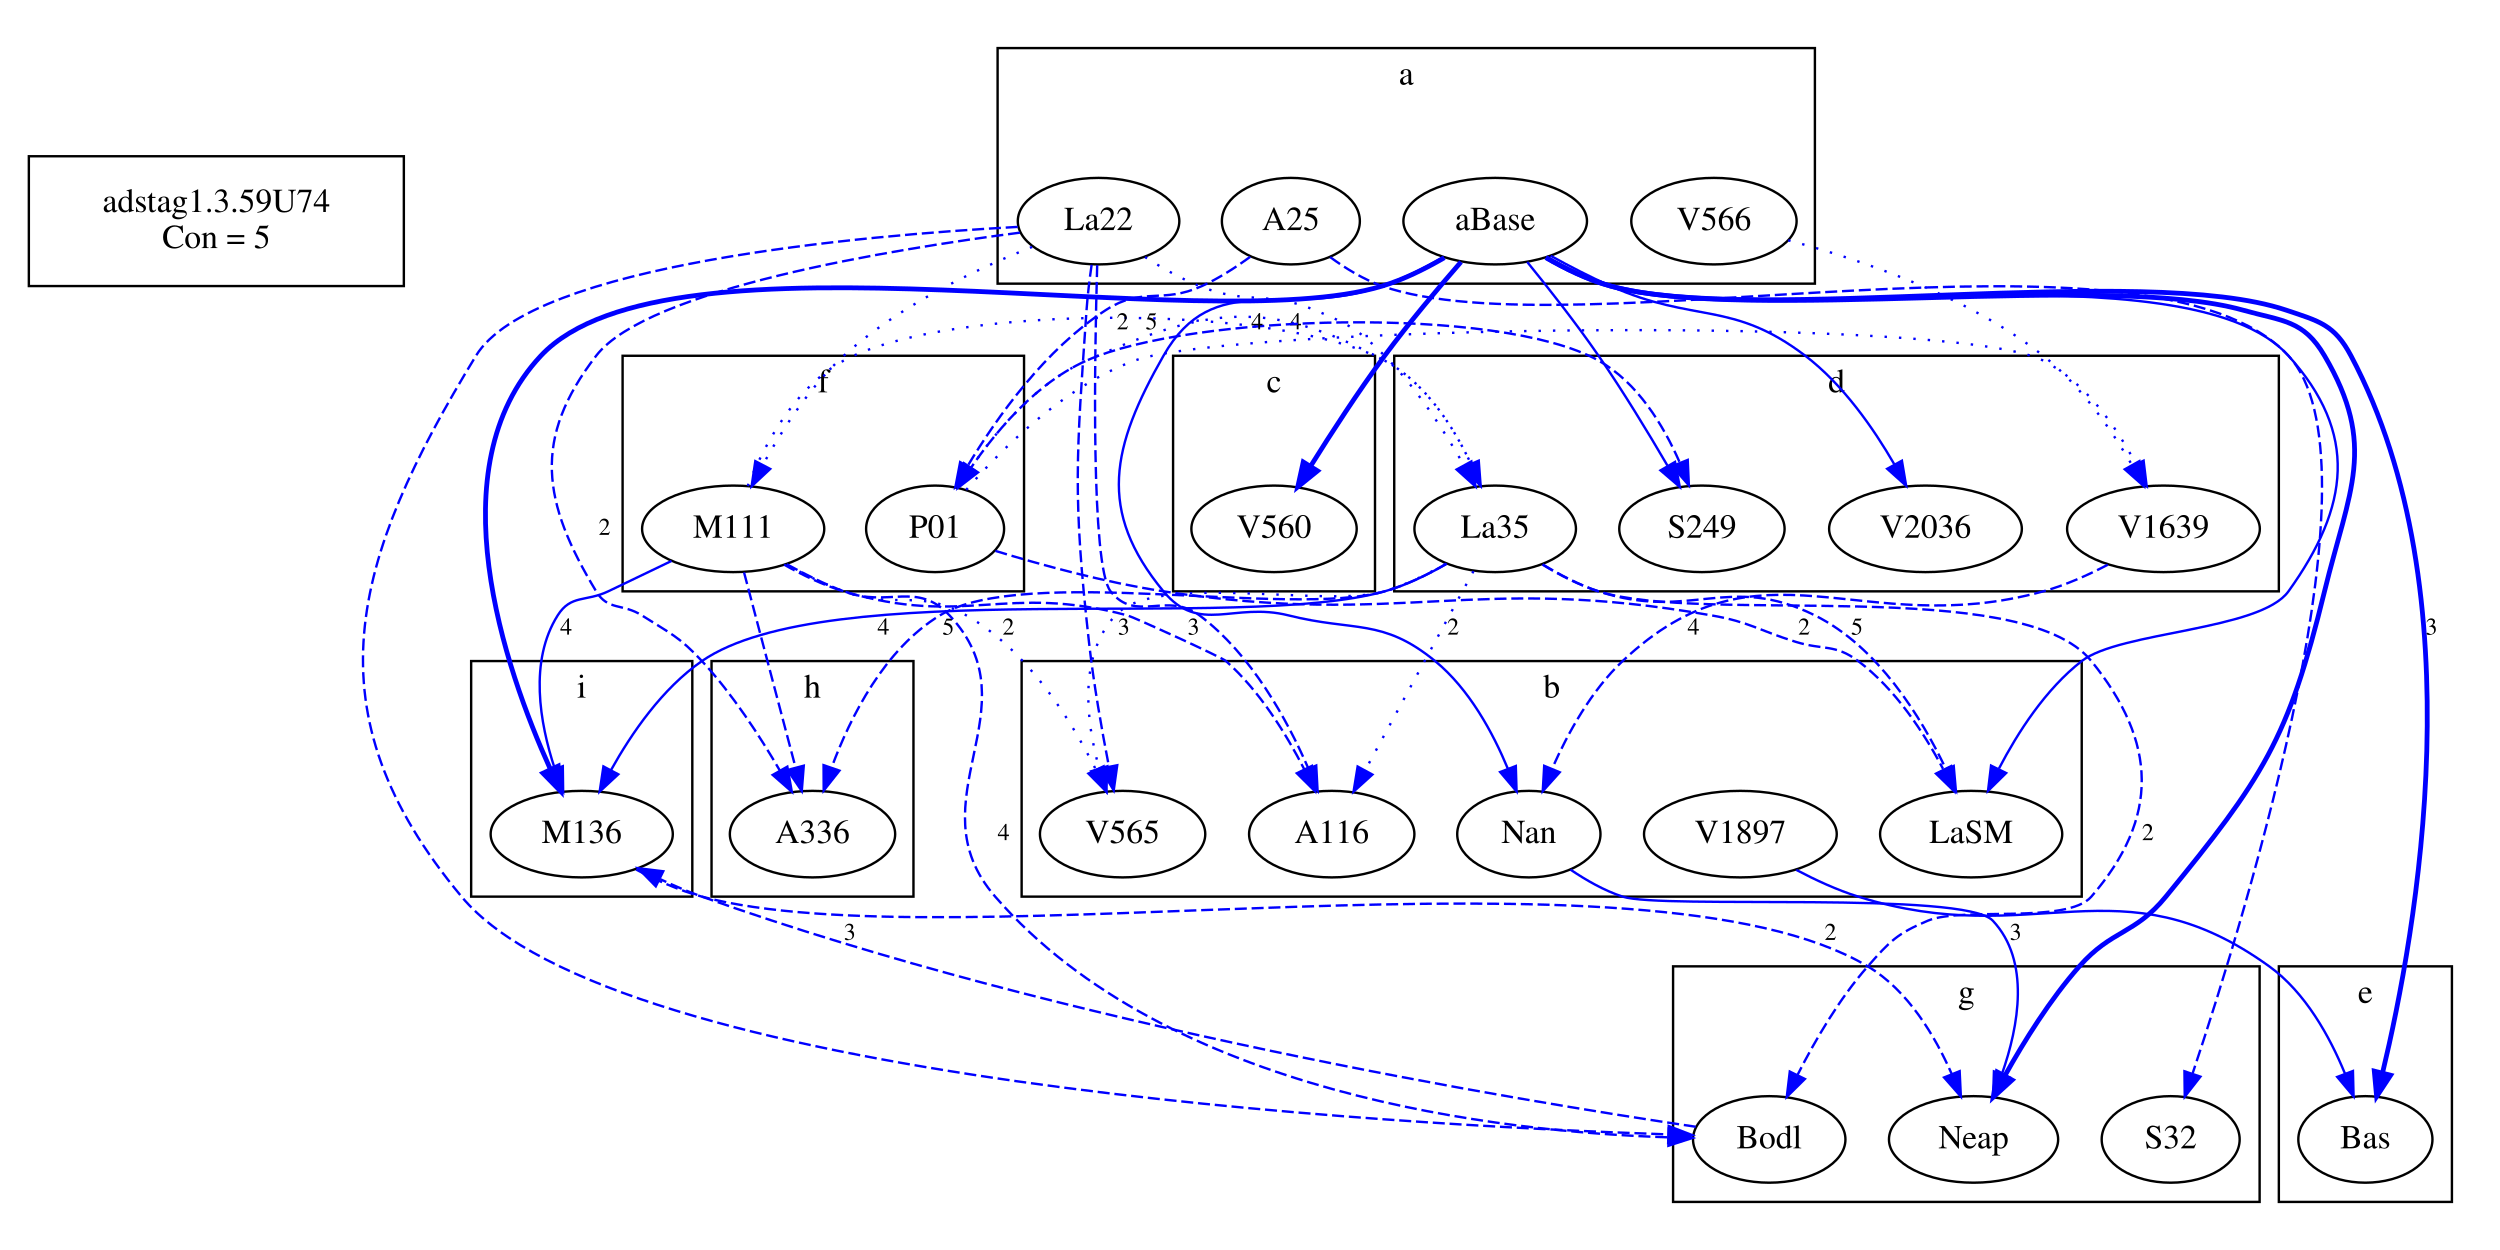
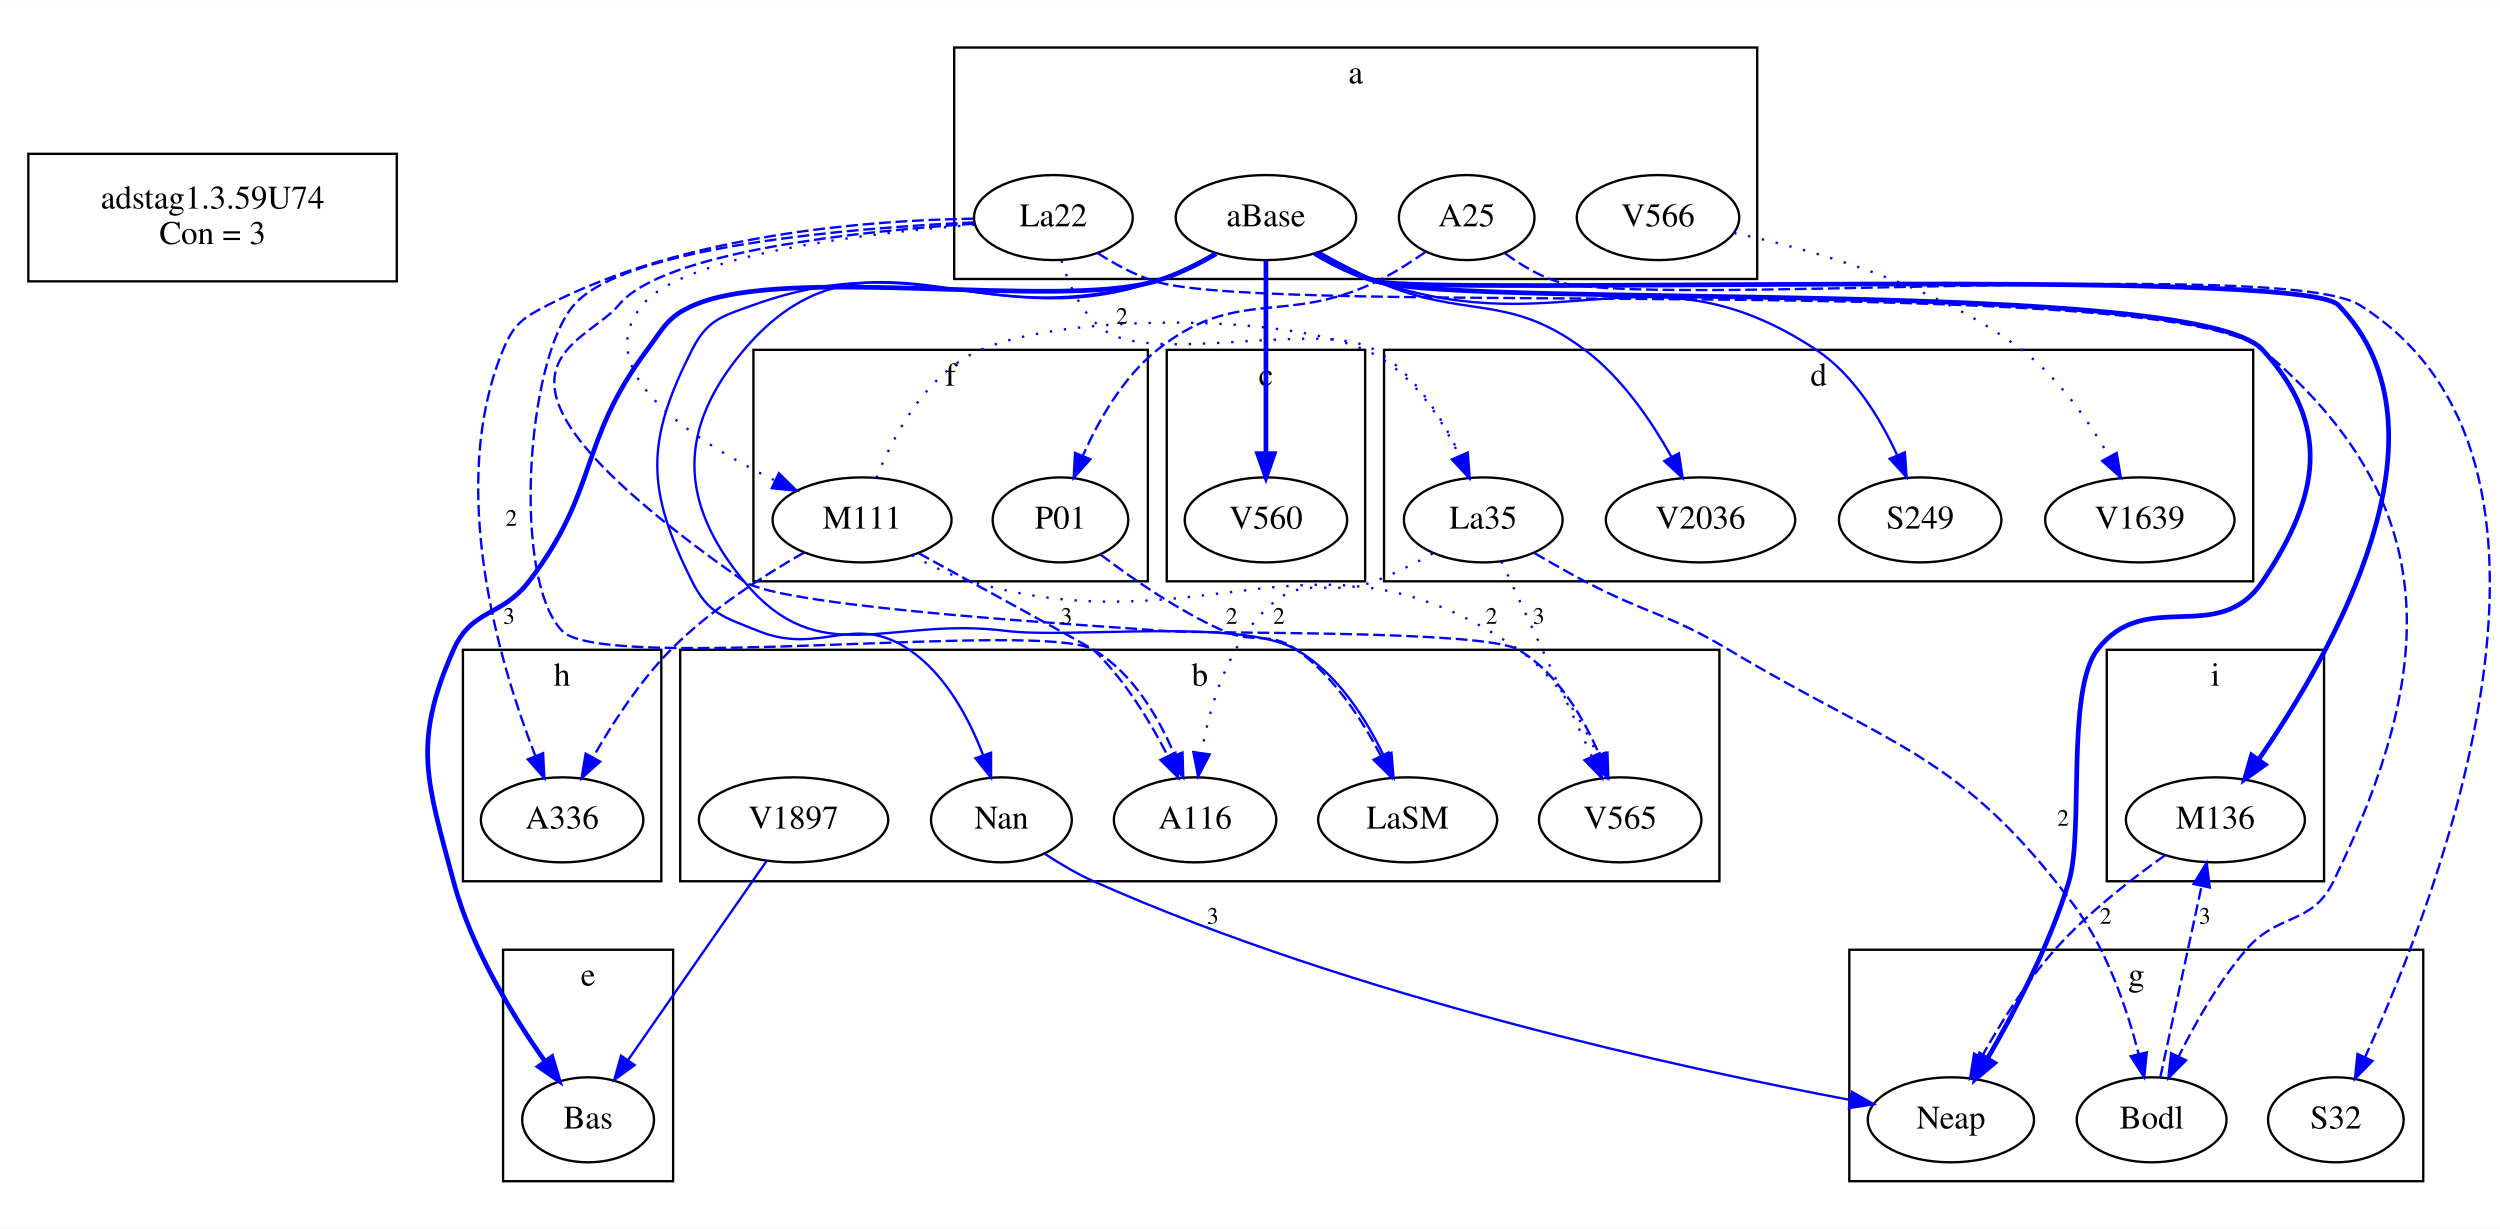
- <svg xmlns="http://www.w3.org/2000/svg" width="1040pt" height="520pt" viewBox="0.00 0.00 1040.00 520.00">
+ <svg xmlns="http://www.w3.org/2000/svg" width="1058pt" height="520pt" viewBox="0.00 0.00 1058.50 520.00">
  <g id="graph0" class="graph" transform="scale(1 1) rotate(0) translate(4 516)">
-     <polygon fill="white" stroke="transparent" points="-4,4 -4,-516 1036,-516 1036,4 -4,4" />
+     <polygon fill="white" stroke="transparent" points="-4,4 -4,-516 1054.5,-516 1054.5,4 -4,4" />
    <g id="clust1" class="cluster">
      <polygon fill="none" stroke="black" points="8,-397 8,-451 164,-451 164,-397 8,-397" />
    </g>
    <g id="clust2" class="cluster">
</g>
    <g id="clust3" class="cluster">
-       <polygon fill="none" stroke="black" points="411,-398 411,-496 751,-496 751,-398 411,-398" />
-       <text text-anchor="middle" x="581" y="-480.8" font-family="Times,serif" font-size="14.00">a</text>
+       <polygon fill="none" stroke="black" points="400,-398 400,-496 740,-496 740,-398 400,-398" />
+       <text text-anchor="middle" x="570" y="-480.8" font-family="Times,serif" font-size="14.00">a</text>
    </g>
    <g id="clust4" class="cluster">
-       <polygon fill="none" stroke="black" points="421,-143 421,-241 862,-241 862,-143 421,-143" />
-       <text text-anchor="middle" x="641.5" y="-225.8" font-family="Times,serif" font-size="14.00">b</text>
+       <polygon fill="none" stroke="black" points="284,-143 284,-241 724,-241 724,-143 284,-143" />
+       <text text-anchor="middle" x="504" y="-225.8" font-family="Times,serif" font-size="14.00">b</text>
    </g>
    <g id="clust5" class="cluster">
-       <polygon fill="none" stroke="black" points="484,-270 484,-368 568,-368 568,-270 484,-270" />
-       <text text-anchor="middle" x="526" y="-352.8" font-family="Times,serif" font-size="14.00">c</text>
+       <polygon fill="none" stroke="black" points="490,-270 490,-368 574,-368 574,-270 490,-270" />
+       <text text-anchor="middle" x="532" y="-352.8" font-family="Times,serif" font-size="14.00">c</text>
    </g>
    <g id="clust6" class="cluster">
-       <polygon fill="none" stroke="black" points="576,-270 576,-368 944,-368 944,-270 576,-270" />
-       <text text-anchor="middle" x="760" y="-352.8" font-family="Times,serif" font-size="14.00">d</text>
+       <polygon fill="none" stroke="black" points="582,-270 582,-368 950,-368 950,-270 582,-270" />
+       <text text-anchor="middle" x="766" y="-352.8" font-family="Times,serif" font-size="14.00">d</text>
    </g>
    <g id="clust7" class="cluster">
-       <polygon fill="none" stroke="black" points="944,-16 944,-114 1016,-114 1016,-16 944,-16" />
-       <text text-anchor="middle" x="980" y="-98.8" font-family="Times,serif" font-size="14.00">e</text>
+       <polygon fill="none" stroke="black" points="209,-16 209,-114 281,-114 281,-16 209,-16" />
+       <text text-anchor="middle" x="245" y="-98.8" font-family="Times,serif" font-size="14.00">e</text>
    </g>
    <g id="clust8" class="cluster">
-       <polygon fill="none" stroke="black" points="255,-270 255,-368 422,-368 422,-270 255,-270" />
-       <text text-anchor="middle" x="338.5" y="-352.8" font-family="Times,serif" font-size="14.00">f</text>
+       <polygon fill="none" stroke="black" points="315,-270 315,-368 482,-368 482,-270 315,-270" />
+       <text text-anchor="middle" x="398.5" y="-352.8" font-family="Times,serif" font-size="14.00">f</text>
    </g>
    <g id="clust9" class="cluster">
-       <polygon fill="none" stroke="black" points="692,-16 692,-114 936,-114 936,-16 692,-16" />
-       <text text-anchor="middle" x="814" y="-98.8" font-family="Times,serif" font-size="14.00">g</text>
+       <polygon fill="none" stroke="black" points="779,-16 779,-114 1022,-114 1022,-16 779,-16" />
+       <text text-anchor="middle" x="900.5" y="-98.8" font-family="Times,serif" font-size="14.00">g</text>
    </g>
    <g id="clust10" class="cluster">
-       <polygon fill="none" stroke="black" points="292,-143 292,-241 376,-241 376,-143 292,-143" />
-       <text text-anchor="middle" x="334" y="-225.8" font-family="Times,serif" font-size="14.00">h</text>
+       <polygon fill="none" stroke="black" points="192,-143 192,-241 276,-241 276,-143 192,-143" />
+       <text text-anchor="middle" x="234" y="-225.8" font-family="Times,serif" font-size="14.00">h</text>
    </g>
    <g id="clust11" class="cluster">
-       <polygon fill="none" stroke="black" points="192,-143 192,-241 284,-241 284,-143 192,-143" />
-       <text text-anchor="middle" x="238" y="-225.8" font-family="Times,serif" font-size="14.00">i</text>
+       <polygon fill="none" stroke="black" points="888,-143 888,-241 980,-241 980,-143 888,-143" />
+       <text text-anchor="middle" x="934" y="-225.8" font-family="Times,serif" font-size="14.00">i</text>
    </g>
    <g id="node1" class="node">
      <text text-anchor="middle" x="86" y="-427.8" font-family="Times,serif" font-size="14.00">adstag1.3.59U74</text>
-       <text text-anchor="middle" x="86" y="-412.8" font-family="Times,serif" font-size="14.00">Con = 5</text>
+       <text text-anchor="middle" x="86" y="-412.8" font-family="Times,serif" font-size="14.00">Con = 3</text>
    </g>
    <g id="node2" class="node">
-       <ellipse fill="none" stroke="black" cx="453" cy="-424" rx="33.6" ry="18" />
-       <text text-anchor="middle" x="453" y="-420.3" font-family="Times,serif" font-size="14.00">La22</text>
+       <ellipse fill="none" stroke="black" cx="442" cy="-424" rx="33.6" ry="18" />
+       <text text-anchor="middle" x="442" y="-420.3" font-family="Times,serif" font-size="14.00">La22</text>
    </g>
    <g id="node6" class="node">
-       <ellipse fill="none" stroke="black" cx="463" cy="-169" rx="34.39" ry="18" />
-       <text text-anchor="middle" x="463" y="-165.3" font-family="Times,serif" font-size="14.00">V565</text>
+       <ellipse fill="none" stroke="black" cx="682" cy="-169" rx="34.39" ry="18" />
+       <text text-anchor="middle" x="682" y="-165.3" font-family="Times,serif" font-size="14.00">V565</text>
    </g>
    <g id="edge4" class="edge">
-       <path fill="none" stroke="blue" stroke-dasharray="5,2" d="M450.12,-405.84C449.26,-399.89 448.43,-393.17 448,-387 443.77,-325.81 442.18,-309.95 449,-249 450.93,-231.73 454.31,-212.54 457.26,-197.4" />
-       <polygon fill="blue" stroke="blue" points="460.77,-197.66 459.3,-187.17 453.91,-196.29 460.77,-197.66" />
+       <path fill="none" stroke="blue" stroke-dasharray="5,2" d="M408.3,-421.37C360.49,-418.27 276.67,-409.68 258,-387 242.72,-368.45 182.85,-360 311,-270 327.3,-258.55 469.16,-250.7 489,-249 505.63,-247.58 624.68,-249.58 639,-241 655.58,-231.06 666.6,-212.04 673.32,-196.19" />
+       <polygon fill="blue" stroke="blue" points="676.6,-197.42 676.97,-186.84 670.07,-194.88 676.6,-197.42" />
    </g>
    <g id="node9" class="node">
-       <ellipse fill="none" stroke="black" cx="550" cy="-169" rx="34.39" ry="18" />
-       <text text-anchor="middle" x="550" y="-165.3" font-family="Times,serif" font-size="14.00">A116</text>
+       <ellipse fill="none" stroke="black" cx="502" cy="-169" rx="34.39" ry="18" />
+       <text text-anchor="middle" x="502" y="-165.3" font-family="Times,serif" font-size="14.00">A116</text>
+     </g>
+     <g id="edge19" class="edge">
+       <path fill="none" stroke="blue" stroke-dasharray="5,2" d="M408.42,-421.97C356.57,-419.6 260.71,-411.88 239,-387 218.83,-363.88 212.69,-271.08 234,-249 251.37,-231 437.43,-253.67 459,-241 475.67,-231.21 486.68,-212.18 493.38,-196.29" />
+       <polygon fill="blue" stroke="blue" points="496.67,-197.5 497.01,-186.91 490.14,-194.97 496.67,-197.5" />
+     </g>
+     <g id="node13" class="node">
+       <ellipse fill="none" stroke="black" cx="624" cy="-296" rx="33.6" ry="18" />
+       <text text-anchor="middle" x="624" y="-292.3" font-family="Times,serif" font-size="14.00">La35</text>
+     </g>
+     <g id="edge8" class="edge">
+       <path fill="none" stroke="blue" stroke-dasharray="1,5" d="M445.45,-405.81C448.49,-395.39 454.05,-382.83 464,-376 484.94,-361.63 556.13,-380.9 578,-368 594.97,-357.99 606.79,-338.97 614.19,-323.14" />
+       <polygon fill="blue" stroke="blue" points="617.47,-324.37 618.24,-313.8 611.05,-321.58 617.47,-324.37" />
+     </g>
+     <g id="node18" class="node">
+       <ellipse fill="none" stroke="black" cx="361" cy="-296" rx="37.89" ry="18" />
+       <text text-anchor="middle" x="361" y="-292.3" font-family="Times,serif" font-size="14.00">M111</text>
+     </g>
+     <g id="edge24" class="edge">
+       <path fill="none" stroke="blue" stroke-dasharray="1,5" d="M408.59,-420.97C363.12,-417.43 285.38,-408.35 268,-387 244.82,-358.53 289.12,-329.74 324.2,-312.63" />
+       <polygon fill="blue" stroke="blue" points="325.77,-315.76 333.33,-308.34 322.79,-309.43 325.77,-315.76" />
+     </g>
+     <g id="node21" class="node">
+       <ellipse fill="none" stroke="black" cx="907" cy="-42" rx="31.7" ry="18" />
+       <text text-anchor="middle" x="907" y="-38.3" font-family="Times,serif" font-size="14.00">Bodl</text>
+     </g>
+     <g id="edge22" class="edge">
+       <path fill="none" stroke="blue" stroke-dasharray="5,2" d="M460.74,-408.97C467.95,-404.32 476.51,-399.65 485,-397 534.84,-381.43 914.08,-401.65 954,-368 1031.14,-302.99 1028.15,-233.71 984,-143 974.86,-124.21 960.61,-129.85 947,-114 935.39,-100.48 925.52,-83.08 918.49,-68.89" />
+       <polygon fill="blue" stroke="blue" points="921.56,-67.18 914.09,-59.67 915.24,-70.2 921.56,-67.18" />
+     </g>
+     <g id="node22" class="node">
+       <ellipse fill="none" stroke="black" cx="234" cy="-169" rx="34.39" ry="18" />
+       <text text-anchor="middle" x="234" y="-165.3" font-family="Times,serif" font-size="14.00">A336</text>
+     </g>
+     <g id="edge28" class="edge">
+       <path fill="none" stroke="blue" stroke-dasharray="5,2" d="M408.13,-423.53C364.19,-422.88 286.27,-417.04 228,-387 217.39,-381.53 213.57,-379.03 209,-368 185.02,-310.11 207.4,-235.21 222.6,-196.21" />
+       <polygon fill="blue" stroke="blue" points="225.96,-197.24 226.47,-186.65 219.47,-194.61 225.96,-197.24" />
+       <text text-anchor="middle" x="212.5" y="-293.5" font-family="Times,serif" font-size="10.00">2</text>
+     </g>
+     <g id="node3" class="node">
+       <ellipse fill="none" stroke="black" cx="698" cy="-424" rx="34.39" ry="18" />
+       <text text-anchor="middle" x="698" y="-420.3" font-family="Times,serif" font-size="14.00">V566</text>
+     </g>
+     <g id="node12" class="node">
+       <ellipse fill="none" stroke="black" cx="902" cy="-296" rx="40.09" ry="18" />
+       <text text-anchor="middle" x="902" y="-292.3" font-family="Times,serif" font-size="14.00">V1639</text>
+     </g>
+     <g id="edge7" class="edge">
+       <path fill="none" stroke="blue" stroke-dasharray="1,5" d="M730.23,-417.46C763.45,-410.47 815.39,-395.84 852,-368 867.7,-356.06 880.41,-337.78 889.09,-322.76" />
+       <polygon fill="blue" stroke="blue" points="892.21,-324.36 893.96,-313.91 886.07,-320.98 892.21,-324.36" />
+     </g>
+     <g id="node4" class="node">
+       <ellipse fill="none" stroke="black" cx="532" cy="-424" rx="38.19" ry="18" />
+       <text text-anchor="middle" x="532" y="-420.3" font-family="Times,serif" font-size="14.00">aBase</text>
+     </g>
+     <g id="node7" class="node">
+       <ellipse fill="none" stroke="black" cx="592" cy="-169" rx="37.89" ry="18" />
+       <text text-anchor="middle" x="592" y="-165.3" font-family="Times,serif" font-size="14.00">LaSM</text>
+     </g>
+     <g id="edge10" class="edge">
+       <path fill="none" stroke="blue" d="M510.25,-408.95C502.54,-404.52 493.63,-400.01 485,-397 410.96,-371.21 361.68,-427.82 311,-368 282.85,-334.77 283.21,-303.54 311,-270 343.03,-231.34 372.19,-255.31 422,-249 449.17,-245.56 521.3,-254.74 545,-241 562.16,-231.05 574.24,-212.03 581.85,-196.18" />
+       <polygon fill="blue" stroke="blue" points="585.15,-197.39 586.02,-186.83 578.75,-194.54 585.15,-197.39" />
+     </g>
+     <g id="node8" class="node">
+       <ellipse fill="none" stroke="black" cx="420" cy="-169" rx="29.8" ry="18" />
+       <text text-anchor="middle" x="420" y="-165.3" font-family="Times,serif" font-size="14.00">Nan</text>
+     </g>
+     <g id="edge18" class="edge">
+       <path fill="none" stroke="blue" d="M510.89,-408.69C503.09,-404.13 493.96,-399.6 485,-397 412.3,-375.94 386.23,-412.59 315,-387 301.53,-382.16 295.48,-380.76 289,-368 269.28,-329.16 269.52,-308.96 289,-270 295.96,-256.09 302.58,-254.83 317,-249 343.58,-238.26 357.28,-257.1 381,-241 396.37,-230.57 406.26,-212 412.23,-196.47" />
+       <polygon fill="blue" stroke="blue" points="415.61,-197.42 415.61,-186.82 409,-195.1 415.61,-197.42" />
+     </g>
+     <g id="node11" class="node">
+       <ellipse fill="none" stroke="black" cx="532" cy="-296" rx="34.39" ry="18" />
+       <text text-anchor="middle" x="532" y="-292.3" font-family="Times,serif" font-size="14.00">V560</text>
+     </g>
+     <g id="edge14" class="edge">
+       <path fill="none" stroke="blue" stroke-width="2" d="M532,-405.74C532,-384.73 532,-348.97 532,-324.23" />
+       <polygon fill="blue" stroke="blue" stroke-width="2" points="535.5,-324.05 532,-314.05 528.5,-324.05 535.5,-324.05" />
+     </g>
+     <g id="node14" class="node">
+       <ellipse fill="none" stroke="black" cx="716" cy="-296" rx="40.09" ry="18" />
+       <text text-anchor="middle" x="716" y="-292.3" font-family="Times,serif" font-size="14.00">V2036</text>
+     </g>
+     <g id="edge13" class="edge">
+       <path fill="none" stroke="blue" d="M554.52,-409.43C562.14,-405.14 570.8,-400.58 579,-397 616.74,-380.52 634.03,-392.68 667,-368 682.79,-356.18 695.3,-337.74 703.73,-322.61" />
+       <polygon fill="blue" stroke="blue" points="706.85,-324.19 708.44,-313.71 700.67,-320.91 706.85,-324.19" />
+     </g>
+     <g id="node15" class="node">
+       <ellipse fill="none" stroke="black" cx="809" cy="-296" rx="34.39" ry="18" />
+       <text text-anchor="middle" x="809" y="-292.3" font-family="Times,serif" font-size="14.00">S249</text>
+     </g>
+     <g id="edge29" class="edge">
+       <path fill="none" stroke="blue" d="M553.73,-408.9C561.44,-404.47 570.35,-399.96 579,-397 658.15,-369.89 695.26,-414.22 765,-368 780.86,-357.48 792.03,-339.09 799.14,-323.66" />
+       <polygon fill="blue" stroke="blue" points="802.53,-324.63 803.24,-314.06 796.09,-321.88 802.53,-324.63" />
+     </g>
+     <g id="node16" class="node">
+       <ellipse fill="none" stroke="black" cx="245" cy="-42" rx="27.9" ry="18" />
+       <text text-anchor="middle" x="245" y="-38.3" font-family="Times,serif" font-size="14.00">Bas</text>
+     </g>
+     <g id="edge26" class="edge">
+       <path fill="none" stroke="blue" stroke-width="2" d="M510.9,-408.66C503.1,-404.09 493.97,-399.56 485,-397 443.28,-385.08 329.87,-404.12 290,-387 278.73,-382.16 277.34,-377.82 270,-368 240.74,-328.82 249.71,-308.83 220,-270 208.34,-254.76 195.78,-258.55 188,-241 170.35,-201.18 176.84,-185.1 188,-143 195.5,-114.69 213.09,-86.02 226.77,-66.68" />
+       <polygon fill="blue" stroke="blue" stroke-width="2" points="229.67,-68.63 232.72,-58.49 224.01,-64.52 229.67,-68.63" />
+       <text text-anchor="middle" x="211.5" y="-252" font-family="Times,serif" font-size="10.00">3</text>
+     </g>
+     <g id="node19" class="node">
+       <ellipse fill="none" stroke="black" cx="822" cy="-42" rx="35.19" ry="18" />
+       <text text-anchor="middle" x="822" y="-38.3" font-family="Times,serif" font-size="14.00">Neap</text>
+     </g>
+     <g id="edge1" class="edge">
+       <path fill="none" stroke="blue" stroke-width="2" d="M553.11,-408.71C560.92,-404.14 570.05,-399.61 579,-397 619.13,-385.32 925.8,-398.84 954,-368 983.39,-335.86 978.2,-306.22 954,-270 935.29,-242 904.38,-267.81 884,-241 870.72,-223.53 878.33,-164.01 872,-143 863.88,-116.05 848.91,-87.54 837.46,-67.89" />
+       <polygon fill="blue" stroke="blue" stroke-width="2" points="840.45,-66.06 832.33,-59.26 834.43,-69.64 840.45,-66.06" />
+     </g>
+     <g id="node23" class="node">
+       <ellipse fill="none" stroke="black" cx="934" cy="-169" rx="37.89" ry="18" />
+       <text text-anchor="middle" x="934" y="-165.3" font-family="Times,serif" font-size="14.00">M136</text>
+     </g>
+     <g id="edge15" class="edge">
+       <path fill="none" stroke="blue" stroke-width="2" d="M552.6,-408.8C560.49,-404.12 569.82,-399.49 579,-397 600.83,-391.08 970.2,-403.19 986,-387 1037.74,-333.97 983.15,-239.06 952.23,-194.45" />
+       <polygon fill="blue" stroke="blue" stroke-width="2" points="955.04,-192.36 946.4,-186.22 949.32,-196.4 955.04,-192.36" />
+     </g>
+     <g id="node5" class="node">
+       <ellipse fill="none" stroke="black" cx="617" cy="-424" rx="28.7" ry="18" />
+       <text text-anchor="middle" x="617" y="-420.3" font-family="Times,serif" font-size="14.00">A25</text>
+     </g>
+     <g id="node17" class="node">
+       <ellipse fill="none" stroke="black" cx="445" cy="-296" rx="28.7" ry="18" />
+       <text text-anchor="middle" x="445" y="-292.3" font-family="Times,serif" font-size="14.00">P01</text>
+     </g>
+     <g id="edge17" class="edge">
+       <path fill="none" stroke="blue" stroke-dasharray="5,2" d="M599.5,-409.42C593.27,-405.03 586.05,-400.42 579,-397 540.04,-378.12 519.81,-395.05 486,-368 471.5,-356.4 461.13,-338.19 454.45,-323.12" />
+       <polygon fill="blue" stroke="blue" points="457.64,-321.67 450.59,-313.77 451.17,-324.35 457.64,-321.67" />
+     </g>
+     <g id="node20" class="node">
+       <ellipse fill="none" stroke="black" cx="985" cy="-42" rx="28.7" ry="18" />
+       <text text-anchor="middle" x="985" y="-38.3" font-family="Times,serif" font-size="14.00">S32</text>
+     </g>
+     <g id="edge12" class="edge">
+       <path fill="none" stroke="blue" stroke-dasharray="5,2" d="M633.29,-408.83C639.64,-404.16 647.25,-399.52 655,-397 690.94,-385.3 962.94,-407.01 995,-387 1100.08,-321.43 1028.42,-136.48 997.35,-68.49" />
+       <polygon fill="blue" stroke="blue" points="1000.49,-66.92 993.09,-59.33 994.14,-69.88 1000.49,-66.92" />
+     </g>
+     <g id="edge3" class="edge">
+       <path fill="none" stroke="blue" d="M438.4,-154.59C444.7,-150.45 451.95,-146.14 459,-143 569.45,-93.75 709.84,-63.46 779.21,-50.44" />
+       <polygon fill="blue" stroke="blue" points="780.12,-53.84 789.32,-48.58 778.85,-46.95 780.12,-53.84" />
+       <text text-anchor="middle" x="509.5" y="-125" font-family="Times,serif" font-size="10.00">3</text>
+     </g>
+     <g id="node10" class="node">
+       <ellipse fill="none" stroke="black" cx="332" cy="-169" rx="40.09" ry="18" />
+       <text text-anchor="middle" x="332" y="-165.3" font-family="Times,serif" font-size="14.00">V1897</text>
    </g>
    <g id="edge25" class="edge">
-       <path fill="none" stroke="blue" stroke-dasharray="5,2" d="M452.43,-405.73C451.34,-367.94 449.75,-280.42 458,-270 468.57,-256.65 481.37,-270.22 495,-260 516.53,-243.86 531.47,-216.6 540.29,-196.29" />
-       <polygon fill="blue" stroke="blue" points="543.55,-197.55 544.12,-186.97 537.08,-194.88 543.55,-197.55" />
-     </g>
-     <g id="node13" class="node">
-       <ellipse fill="none" stroke="black" cx="618" cy="-296" rx="33.6" ry="18" />
-       <text text-anchor="middle" x="618" y="-292.3" font-family="Times,serif" font-size="14.00">La35</text>
+       <path fill="none" stroke="blue" d="M320.63,-151.66C305.69,-130.2 279.35,-92.36 262.04,-67.48" />
+       <polygon fill="blue" stroke="blue" points="264.69,-65.16 256.1,-58.95 258.94,-69.16 264.69,-65.16" />
+     </g>
+     <g id="edge6" class="edge">
+       <path fill="none" stroke="blue" stroke-dasharray="1,5" d="M631.7,-278.4C641.5,-257.29 658.51,-220.62 670.01,-195.84" />
+       <polygon fill="blue" stroke="blue" points="673.23,-197.21 674.27,-186.67 666.88,-194.27 673.23,-197.21" />
+       <text text-anchor="middle" x="647.5" y="-252" font-family="Times,serif" font-size="10.00">3</text>
+     </g>
+     <g id="edge20" class="edge">
+       <path fill="none" stroke="blue" stroke-dasharray="1,5" d="M602.59,-281.78C595.03,-277.54 586.33,-273.14 578,-270 559.24,-262.92 548.99,-273.32 534,-260 516.13,-244.13 508.24,-217.61 504.76,-197.46" />
+       <polygon fill="blue" stroke="blue" points="508.18,-196.7 503.27,-187.31 501.26,-197.71 508.18,-196.7" />
+       <text text-anchor="middle" x="537.5" y="-252" font-family="Times,serif" font-size="10.00">2</text>
+     </g>
+     <g id="edge23" class="edge">
+       <path fill="none" stroke="blue" stroke-dasharray="5,2" d="M645.68,-281.93C652.44,-277.98 659.97,-273.71 667,-270 693.55,-256 702.26,-256.44 728,-241 797.21,-199.48 825.63,-197.61 874,-133 888.05,-114.23 896.63,-88.86 901.51,-69.83" />
+       <polygon fill="blue" stroke="blue" points="904.94,-70.54 903.85,-60 898.13,-68.92 904.94,-70.54" />
+       <text text-anchor="middle" x="869.5" y="-166.5" font-family="Times,serif" font-size="10.00">2</text>
+     </g>
+     <g id="edge11" class="edge">
+       <path fill="none" stroke="blue" stroke-dasharray="5,2" d="M461.92,-281.36C475.34,-271.14 494.94,-257.52 514,-249 526.99,-243.19 533.41,-249.26 545,-241 560.85,-229.7 572.83,-211.24 580.73,-195.98" />
+       <polygon fill="blue" stroke="blue" points="583.88,-197.5 585.11,-186.98 577.58,-194.43 583.88,-197.5" />
+       <text text-anchor="middle" x="517.5" y="-252" font-family="Times,serif" font-size="10.00">2</text>
+     </g>
+     <g id="edge5" class="edge">
+       <path fill="none" stroke="blue" stroke-dasharray="1,5" d="M382.17,-281.06C389.71,-276.77 398.45,-272.51 407,-270 506.69,-240.67 553.76,-300.43 639,-241 654.52,-230.18 665.42,-211.79 672.37,-196.44" />
+       <polygon fill="blue" stroke="blue" points="675.73,-197.48 676.37,-186.9 669.28,-194.77 675.73,-197.48" />
+       <text text-anchor="middle" x="627.5" y="-252" font-family="Times,serif" font-size="10.00">2</text>
+     </g>
+     <g id="edge21" class="edge">
+       <path fill="none" stroke="blue" stroke-dasharray="5,2" d="M384.99,-281.88C413.75,-266.13 458.24,-241.73 459,-241 472.3,-228.23 483.05,-210.49 490.48,-195.93" />
+       <polygon fill="blue" stroke="blue" points="493.64,-197.43 494.87,-186.91 487.34,-194.37 493.64,-197.43" />
+       <text text-anchor="middle" x="447.5" y="-252" font-family="Times,serif" font-size="10.00">3</text>
    </g>
    <g id="edge9" class="edge">
-       <path fill="none" stroke="blue" stroke-dasharray="1,5" d="M472.33,-409.07C479.21,-404.66 487.19,-400.12 495,-397 515.24,-388.92 522.87,-395.34 543,-387 557.24,-381.1 561.13,-378.92 572,-368 585.26,-354.68 596.75,-336.93 604.94,-322.52" />
-       <polygon fill="blue" stroke="blue" points="608.09,-324.05 609.82,-313.6 601.95,-320.69 608.09,-324.05" />
-     </g>
-     <g id="node18" class="node">
-       <ellipse fill="none" stroke="black" cx="301" cy="-296" rx="37.89" ry="18" />
-       <text text-anchor="middle" x="301" y="-292.3" font-family="Times,serif" font-size="14.00">M111</text>
-     </g>
-     <g id="edge31" class="edge">
-       <path fill="none" stroke="blue" stroke-dasharray="1,5" d="M425.37,-413.27C402.46,-404.2 370.02,-388.91 347,-368 333,-355.28 321.44,-337.39 313.41,-322.75" />
-       <polygon fill="blue" stroke="blue" points="316.4,-320.92 308.66,-313.69 310.2,-324.17 316.4,-320.92" />
-     </g>
-     <g id="node21" class="node">
-       <ellipse fill="none" stroke="black" cx="732" cy="-42" rx="31.7" ry="18" />
-       <text text-anchor="middle" x="732" y="-38.3" font-family="Times,serif" font-size="14.00">Bodl</text>
-     </g>
-     <g id="edge28" class="edge">
-       <path fill="none" stroke="blue" stroke-dasharray="5,2" d="M419.37,-421.61C354.69,-418.08 217.28,-406.16 194,-368 141.9,-282.6 123.98,-219.86 188,-143 252.14,-65.99 573.35,-48.08 689.77,-44.09" />
-       <polygon fill="blue" stroke="blue" points="690.18,-47.58 700.06,-43.76 689.96,-40.59 690.18,-47.58" />
-     </g>
-     <g id="node22" class="node">
-       <ellipse fill="none" stroke="black" cx="334" cy="-169" rx="34.39" ry="18" />
-       <text text-anchor="middle" x="334" y="-165.3" font-family="Times,serif" font-size="14.00">A336</text>
-     </g>
-     <g id="edge35" class="edge">
-       <path fill="none" stroke="blue" stroke-dasharray="5,2" d="M420.3,-419.22C367.07,-412.32 265.42,-395.78 244,-368 217.41,-333.5 221.49,-307.29 244,-270 248.93,-261.83 254.95,-265.13 263,-260 274.77,-252.5 278.51,-251.23 288,-241 300.7,-227.31 312.13,-209.7 320.42,-195.45" />
-       <polygon fill="blue" stroke="blue" points="323.53,-197.07 325.4,-186.64 317.43,-193.63 323.53,-197.07" />
-       <text text-anchor="middle" x="247.5" y="-293.5" font-family="Times,serif" font-size="10.00">2</text>
-     </g>
-     <g id="node3" class="node">
-       <ellipse fill="none" stroke="black" cx="709" cy="-424" rx="34.39" ry="18" />
-       <text text-anchor="middle" x="709" y="-420.3" font-family="Times,serif" font-size="14.00">V566</text>
-     </g>
-     <g id="node12" class="node">
-       <ellipse fill="none" stroke="black" cx="896" cy="-296" rx="40.09" ry="18" />
-       <text text-anchor="middle" x="896" y="-292.3" font-family="Times,serif" font-size="14.00">V1639</text>
-     </g>
-     <g id="edge7" class="edge">
-       <path fill="none" stroke="blue" stroke-dasharray="1,5" d="M739.9,-416.04C769.5,-408.19 814.25,-393.13 846,-368 861.47,-355.76 874.19,-337.48 882.92,-322.54" />
-       <polygon fill="blue" stroke="blue" points="886.01,-324.19 887.84,-313.75 879.9,-320.77 886.01,-324.19" />
-     </g>
-     <g id="node4" class="node">
-       <ellipse fill="none" stroke="black" cx="618" cy="-424" rx="38.19" ry="18" />
-       <text text-anchor="middle" x="618" y="-420.3" font-family="Times,serif" font-size="14.00">aBase</text>
-     </g>
-     <g id="node7" class="node">
-       <ellipse fill="none" stroke="black" cx="816" cy="-169" rx="37.89" ry="18" />
-       <text text-anchor="middle" x="816" y="-165.3" font-family="Times,serif" font-size="14.00">LaSM</text>
-     </g>
-     <g id="edge11" class="edge">
-       <path fill="none" stroke="blue" d="M639.66,-408.92C647.64,-404.37 656.94,-399.8 666,-397 726.19,-378.42 905.79,-414.77 948,-368 977.18,-335.66 973.41,-305.38 948,-270 936.24,-253.62 877.93,-253.37 862,-241 846.97,-229.32 835.37,-211.27 827.57,-196.29" />
-       <polygon fill="blue" stroke="blue" points="830.56,-194.42 823.01,-186.99 824.27,-197.51 830.56,-194.42" />
-     </g>
-     <g id="node8" class="node">
-       <ellipse fill="none" stroke="black" cx="632" cy="-169" rx="29.8" ry="18" />
-       <text text-anchor="middle" x="632" y="-165.3" font-family="Times,serif" font-size="14.00">Nan</text>
-     </g>
-     <g id="edge23" class="edge">
-       <path fill="none" stroke="blue" d="M596.25,-408.96C588.54,-404.54 579.63,-400.02 571,-397 530.93,-382.98 501,-404.89 480,-368 458.45,-330.15 452.26,-303.58 480,-270 494.99,-251.86 509.17,-265.73 532,-260 559.54,-253.09 571.01,-258.97 593,-241 607.2,-229.39 617.06,-211.18 623.31,-196.11" />
-       <polygon fill="blue" stroke="blue" points="626.58,-197.35 626.9,-186.76 620.05,-194.84 626.58,-197.35" />
-     </g>
-     <g id="node11" class="node">
-       <ellipse fill="none" stroke="black" cx="526" cy="-296" rx="34.39" ry="18" />
-       <text text-anchor="middle" x="526" y="-292.3" font-family="Times,serif" font-size="14.00">V560</text>
+       <path fill="none" stroke="blue" stroke-dasharray="1,5" d="M367.04,-313.81C373.83,-330.68 386.65,-355.02 407,-366 440.44,-384.04 544.56,-384.04 578,-366 594.85,-356.91 606.54,-338.65 613.91,-323.06" />
+       <polygon fill="blue" stroke="blue" points="617.16,-324.37 617.96,-313.81 610.75,-321.57 617.16,-324.37" />
+       <text text-anchor="middle" x="471" y="-379" font-family="Times,serif" font-size="10.00">2</text>
+     </g>
+     <g id="edge27" class="edge">
+       <path fill="none" stroke="blue" stroke-dasharray="5,2" d="M336.42,-282.16C319.29,-272.41 296.62,-257.84 280,-241 266.8,-227.62 255.3,-209.88 247.1,-195.48" />
+       <polygon fill="blue" stroke="blue" points="250.09,-193.65 242.21,-186.57 243.96,-197.02 250.09,-193.65" />
    </g>
    <g id="edge16" class="edge">
-       <path fill="none" stroke="blue" stroke-width="2" d="M603.78,-407.05C594.41,-396.29 582.05,-381.62 572,-368 561.06,-353.17 549.79,-335.81 541.14,-321.97" />
-       <polygon fill="blue" stroke="blue" stroke-width="2" points="544.1,-320.11 535.87,-313.45 538.15,-323.8 544.1,-320.11" />
-     </g>
-     <g id="node14" class="node">
-       <ellipse fill="none" stroke="black" cx="797" cy="-296" rx="40.09" ry="18" />
-       <text text-anchor="middle" x="797" y="-292.3" font-family="Times,serif" font-size="14.00">V2036</text>
-     </g>
-     <g id="edge15" class="edge">
-       <path fill="none" stroke="blue" d="M641.08,-409.58C648.87,-405.29 657.69,-400.71 666,-397 700.91,-381.4 716.57,-391.16 747,-368 762.7,-356.05 775.41,-337.77 784.09,-322.75" />
-       <polygon fill="blue" stroke="blue" points="787.2,-324.35 788.96,-313.91 781.07,-320.98 787.2,-324.35" />
-     </g>
-     <g id="node15" class="node">
-       <ellipse fill="none" stroke="black" cx="704" cy="-296" rx="34.39" ry="18" />
-       <text text-anchor="middle" x="704" y="-292.3" font-family="Times,serif" font-size="14.00">S249</text>
-     </g>
-     <g id="edge37" class="edge">
-       <path fill="none" stroke="blue" d="M631.32,-407.02C640.09,-396.24 651.64,-381.57 661,-368 671.18,-353.26 681.61,-336.09 689.65,-322.33" />
-       <polygon fill="blue" stroke="blue" points="692.82,-323.83 694.8,-313.42 686.76,-320.32 692.82,-323.83" />
-     </g>
-     <g id="node16" class="node">
-       <ellipse fill="none" stroke="black" cx="980" cy="-42" rx="27.9" ry="18" />
-       <text text-anchor="middle" x="980" y="-38.3" font-family="Times,serif" font-size="14.00">Bas</text>
-     </g>
-     <g id="edge33" class="edge">
-       <path fill="none" stroke="blue" stroke-width="2" d="M639.09,-408.85C647.16,-404.18 656.67,-399.54 666,-397 726.29,-380.57 887.77,-406.92 947,-387 960.91,-382.32 967.12,-380.96 974,-368 1026.56,-268.99 1001.17,-127.96 987.15,-69.73" />
-       <polygon fill="blue" stroke="blue" stroke-width="2" points="990.5,-68.7 984.68,-59.85 983.71,-70.4 990.5,-68.7" />
-       <text text-anchor="middle" x="1007.5" y="-252" font-family="Times,serif" font-size="10.00">3</text>
-     </g>
-     <g id="node19" class="node">
-       <ellipse fill="none" stroke="black" cx="817" cy="-42" rx="35.19" ry="18" />
-       <text text-anchor="middle" x="817" y="-38.3" font-family="Times,serif" font-size="14.00">Neap</text>
-     </g>
-     <g id="edge1" class="edge">
-       <path fill="none" stroke="blue" stroke-width="2" d="M639.09,-408.86C647.16,-404.2 656.68,-399.55 666,-397 722.41,-381.56 872.69,-402.81 929,-387 945.67,-382.32 954.24,-382.93 963,-368 985.04,-330.43 973.34,-312.31 963,-270 947.9,-208.21 937.29,-192.22 897,-143 883.99,-127.1 874.61,-129.4 861,-114 848.91,-100.32 838.06,-82.91 830.17,-68.76" />
-       <polygon fill="blue" stroke="blue" stroke-width="2" points="833.03,-66.7 825.19,-59.57 826.87,-70.03 833.03,-66.7" />
-     </g>
-     <g id="node23" class="node">
-       <ellipse fill="none" stroke="black" cx="238" cy="-169" rx="37.89" ry="18" />
-       <text text-anchor="middle" x="238" y="-165.3" font-family="Times,serif" font-size="14.00">M136</text>
-     </g>
-     <g id="edge17" class="edge">
-       <path fill="none" stroke="blue" stroke-width="2" d="M596.85,-408.81C589.05,-404.26 579.92,-399.7 571,-397 496.3,-374.39 274.39,-424.93 221,-368 177.19,-321.29 205.85,-238.22 224.92,-196.08" />
-       <polygon fill="blue" stroke="blue" stroke-width="2" points="228.21,-197.31 229.28,-186.77 221.87,-194.34 228.21,-197.31" />
-     </g>
-     <g id="node5" class="node">
-       <ellipse fill="none" stroke="black" cx="533" cy="-424" rx="28.7" ry="18" />
-       <text text-anchor="middle" x="533" y="-420.3" font-family="Times,serif" font-size="14.00">A25</text>
-     </g>
-     <g id="node17" class="node">
-       <ellipse fill="none" stroke="black" cx="385" cy="-296" rx="28.7" ry="18" />
-       <text text-anchor="middle" x="385" y="-292.3" font-family="Times,serif" font-size="14.00">P01</text>
-     </g>
-     <g id="edge21" class="edge">
-       <path fill="none" stroke="blue" stroke-dasharray="5,2" d="M516.11,-409.17C510.06,-404.76 503,-400.2 496,-397 479.33,-389.38 471.39,-396.95 456,-387 430.93,-370.79 410.86,-342.67 398.54,-322.17" />
-       <polygon fill="blue" stroke="blue" points="401.47,-320.25 393.43,-313.35 395.42,-323.76 401.47,-320.25" />
-     </g>
-     <g id="node20" class="node">
-       <ellipse fill="none" stroke="black" cx="899" cy="-42" rx="28.7" ry="18" />
-       <text text-anchor="middle" x="899" y="-38.3" font-family="Times,serif" font-size="14.00">S32</text>
-     </g>
-     <g id="edge14" class="edge">
-       <path fill="none" stroke="blue" stroke-dasharray="5,2" d="M549.36,-409.03C555.71,-404.38 563.31,-399.71 571,-397 650.26,-369.1 890.91,-429.65 948,-368 988.1,-324.69 931.39,-139.13 908.15,-69.52" />
-       <polygon fill="blue" stroke="blue" points="911.37,-68.11 904.85,-59.75 904.73,-70.35 911.37,-68.11" />
-     </g>
-     <g id="edge3" class="edge">
-       <path fill="none" stroke="blue" d="M649.28,-154.26C655.74,-149.87 663.36,-145.51 671,-143 687.29,-137.65 813.27,-145.51 825,-133 840.69,-116.26 835.84,-89.26 828.8,-69.2" />
-       <polygon fill="blue" stroke="blue" points="832,-67.77 825.13,-59.7 825.47,-70.29 832,-67.77" />
-       <text text-anchor="middle" x="834.5" y="-125" font-family="Times,serif" font-size="10.00">3</text>
-     </g>
-     <g id="node10" class="node">
-       <ellipse fill="none" stroke="black" cx="720" cy="-169" rx="40.09" ry="18" />
-       <text text-anchor="middle" x="720" y="-165.3" font-family="Times,serif" font-size="14.00">V1897</text>
-     </g>
-     <g id="edge32" class="edge">
-       <path fill="none" stroke="blue" d="M743.24,-154.13C751.17,-149.95 760.25,-145.74 769,-143 842.55,-119.93 877.47,-159.08 940,-114 955.06,-103.14 965.19,-84.75 971.49,-69.41" />
-       <polygon fill="blue" stroke="blue" points="974.83,-70.47 975.09,-59.88 968.28,-68 974.83,-70.47" />
-     </g>
-     <g id="edge24" class="edge">
-       <path fill="none" stroke="blue" stroke-dasharray="5,2" d="M872.85,-281.07C864.65,-276.78 855.17,-272.53 846,-270 769.99,-249.06 728.36,-295.08 671,-241 657.95,-228.69 648.22,-211.02 641.74,-196.39" />
-       <polygon fill="blue" stroke="blue" points="644.85,-194.74 637.78,-186.85 638.38,-197.42 644.85,-194.74" />
-       <text text-anchor="middle" x="700.5" y="-252" font-family="Times,serif" font-size="10.00">4</text>
-     </g>
-     <g id="edge6" class="edge">
-       <path fill="none" stroke="blue" stroke-dasharray="1,5" d="M597.27,-281.39C589.62,-277.02 580.7,-272.63 572,-270 548.08,-262.77 476.87,-278.44 460,-260 444.63,-243.2 447.72,-216.39 453.24,-196.4" />
-       <polygon fill="blue" stroke="blue" points="456.64,-197.24 456.26,-186.65 449.96,-195.17 456.64,-197.24" />
-       <text text-anchor="middle" x="463.5" y="-252" font-family="Times,serif" font-size="10.00">3</text>
-     </g>
-     <g id="edge13" class="edge">
-       <path fill="none" stroke="blue" stroke-dasharray="5,2" d="M637.74,-281.22C644.78,-276.94 652.96,-272.65 661,-270 699.22,-257.39 714.96,-277.92 751,-260 777.19,-246.97 795.17,-217.76 805.47,-196.14" />
-       <polygon fill="blue" stroke="blue" points="808.75,-197.37 809.67,-186.82 802.37,-194.5 808.75,-197.37" />
-       <text text-anchor="middle" x="768.5" y="-252" font-family="Times,serif" font-size="10.00">5</text>
-     </g>
-     <g id="edge26" class="edge">
-       <path fill="none" stroke="blue" stroke-dasharray="1,5" d="M608.97,-278.4C597.44,-257.2 577.36,-220.3 563.88,-195.52" />
-       <polygon fill="blue" stroke="blue" points="566.92,-193.78 559.07,-186.67 560.77,-197.12 566.92,-193.78" />
-       <text text-anchor="middle" x="600.5" y="-252" font-family="Times,serif" font-size="10.00">2</text>
-     </g>
-     <g id="edge22" class="edge">
-       <path fill="none" stroke="blue" stroke-dasharray="1,5" d="M611.96,-313.81C605.17,-330.68 592.35,-355.02 572,-366 523.5,-392.17 498.34,-388.42 448,-366 427.58,-356.91 411.01,-337.57 399.99,-321.52" />
-       <polygon fill="blue" stroke="blue" points="402.85,-319.49 394.46,-313.02 396.99,-323.31 402.85,-319.49" />
-       <text text-anchor="middle" x="475" y="-379" font-family="Times,serif" font-size="10.00">5</text>
-     </g>
-     <g id="edge29" class="edge">
-       <path fill="none" stroke="blue" stroke-dasharray="5,2" d="M637.7,-281.11C644.74,-276.82 652.93,-272.55 661,-270 704.86,-256.11 837.02,-276.74 866,-241 893.43,-207.17 894.47,-175.96 866,-143 856.02,-131.44 812.08,-138.92 798,-133 785.13,-127.59 782.23,-124.47 773,-114 761.15,-100.55 751.04,-83.15 743.82,-68.94" />
-       <polygon fill="blue" stroke="blue" points="746.84,-67.15 739.3,-59.7 740.55,-70.23 746.84,-67.15" />
-       <text text-anchor="middle" x="889.5" y="-166.5" font-family="Times,serif" font-size="10.00">2</text>
-     </g>
-     <g id="edge36" class="edge">
-       <path fill="none" stroke="blue" stroke-dasharray="5,2" d="M597.77,-281.49C590.04,-277.01 580.92,-272.53 572,-270 532.39,-258.78 422.18,-281.39 387,-260 363.96,-245.99 349.81,-217.9 341.99,-196.81" />
-       <polygon fill="blue" stroke="blue" points="345.21,-195.42 338.65,-187.11 338.6,-197.7 345.21,-195.42" />
-       <text text-anchor="middle" x="390.5" y="-252" font-family="Times,serif" font-size="10.00">5</text>
-     </g>
-     <g id="edge19" class="edge">
-       <path fill="none" stroke="blue" d="M597.78,-281.45C590.04,-276.97 580.93,-272.5 572,-270 510.91,-252.91 340.2,-277.04 288,-241 271.56,-229.65 258.75,-211.03 250.21,-195.7" />
-       <polygon fill="blue" stroke="blue" points="253.21,-193.89 245.45,-186.68 247.02,-197.16 253.21,-193.89" />
-       <text text-anchor="middle" x="363.5" y="-252" font-family="Times,serif" font-size="10.00">4</text>
-     </g>
-     <g id="edge12" class="edge">
-       <path fill="none" stroke="blue" stroke-dasharray="5,2" d="M410.09,-286.83C429.07,-281.03 455.89,-273.66 480,-270 580.28,-254.78 608.1,-277.58 708,-260 724.06,-257.17 727.43,-253.84 743,-249 754.54,-245.41 759.32,-248.24 769,-241 784.44,-229.45 796.35,-211.24 804.31,-196.15" />
-       <polygon fill="blue" stroke="blue" points="807.65,-197.3 808.98,-186.79 801.38,-194.18 807.65,-197.3" />
-       <text text-anchor="middle" x="746.5" y="-252" font-family="Times,serif" font-size="10.00">2</text>
-     </g>
-     <g id="edge8" class="edge">
-       <path fill="none" stroke="blue" stroke-dasharray="1,5" d="M397.93,-312.2C412.75,-329.33 438.79,-355.33 468,-366 507.45,-380.41 808.65,-385.22 846,-366 863.49,-357 876.21,-338.74 884.45,-323.13" />
-       <polygon fill="blue" stroke="blue" points="887.74,-324.37 889,-313.85 881.45,-321.29 887.74,-324.37" />
-       <text text-anchor="middle" x="535" y="-379" font-family="Times,serif" font-size="10.00">4</text>
-     </g>
-     <g id="edge38" class="edge">
-       <path fill="none" stroke="blue" stroke-dasharray="5,2" d="M394.46,-313.02C405,-330.05 423.8,-355.22 448,-366 491.24,-385.26 619.69,-389.11 661,-366 677.13,-356.98 687.95,-339.15 694.7,-323.74" />
-       <polygon fill="blue" stroke="blue" points="698.1,-324.67 698.57,-314.08 691.6,-322.07 698.1,-324.67" />
-       <text text-anchor="middle" x="519" y="-379" font-family="Times,serif" font-size="10.00">4</text>
-     </g>
-     <g id="edge5" class="edge">
-       <path fill="none" stroke="blue" stroke-dasharray="1,5" d="M323.29,-281.12C330.62,-277.04 338.96,-272.9 347,-270 368.73,-262.17 377.92,-271.42 398,-260 423.28,-245.62 441.34,-216.92 451.91,-195.78" />
-       <polygon fill="blue" stroke="blue" points="455.1,-197.22 456.24,-186.68 448.78,-194.21 455.1,-197.22" />
-       <text text-anchor="middle" x="415.5" y="-252" font-family="Times,serif" font-size="10.00">2</text>
-     </g>
-     <g id="edge27" class="edge">
-       <path fill="none" stroke="blue" stroke-dasharray="5,2" d="M322.19,-281.11C329.73,-276.82 338.47,-272.56 347,-270 397.42,-254.89 414.13,-273.49 465,-260 467.43,-259.36 504.12,-242.66 506,-241 519.98,-228.62 531.03,-210.72 538.56,-196" />
-       <polygon fill="blue" stroke="blue" points="541.77,-197.39 542.99,-186.87 535.48,-194.33 541.77,-197.39" />
-       <text text-anchor="middle" x="492.5" y="-252" font-family="Times,serif" font-size="10.00">3</text>
-     </g>
-     <g id="edge10" class="edge">
-       <path fill="none" stroke="blue" stroke-dasharray="1,5" d="M307.04,-313.81C313.83,-330.68 326.65,-355.02 347,-366 391.01,-389.74 527.99,-389.74 572,-366 588.85,-356.91 600.54,-338.65 607.91,-323.06" />
-       <polygon fill="blue" stroke="blue" points="611.16,-324.37 611.96,-313.81 604.75,-321.57 611.16,-324.37" />
-       <text text-anchor="middle" x="463" y="-379" font-family="Times,serif" font-size="10.00">2</text>
-     </g>
-     <g id="edge30" class="edge">
-       <path fill="none" stroke="blue" stroke-dasharray="5,2" d="M323.34,-281.26C330.68,-277.19 339.01,-273.02 347,-270 365.76,-262.92 377.27,-274.62 391,-260 427.07,-221.6 375.45,-182.77 410,-143 481.76,-60.41 620.38,-45.11 689.97,-42.87" />
-       <polygon fill="blue" stroke="blue" points="690.22,-46.37 700.13,-42.62 690.05,-39.37 690.22,-46.37" />
-       <text text-anchor="middle" x="413.5" y="-166.5" font-family="Times,serif" font-size="10.00">4</text>
-     </g>
-     <g id="edge34" class="edge">
-       <path fill="none" stroke="blue" stroke-dasharray="5,2" d="M305.52,-277.88C311.05,-256.94 320.47,-221.24 326.96,-196.68" />
-       <polygon fill="blue" stroke="blue" points="330.37,-197.47 329.54,-186.91 323.6,-195.69 330.37,-197.47" />
-     </g>
-     <g id="edge20" class="edge">
-       <path fill="none" stroke="blue" d="M275.35,-282.65C266.96,-278.61 257.58,-274.11 249,-270 239.67,-265.54 233.52,-268.74 228,-260 216.05,-241.07 220.49,-215.35 226.78,-196.25" />
-       <polygon fill="blue" stroke="blue" points="230.13,-197.27 230.27,-186.68 223.56,-194.87 230.13,-197.27" />
-       <text text-anchor="middle" x="231.5" y="-252" font-family="Times,serif" font-size="10.00">4</text>
-     </g>
-     <g id="edge18" class="edge">
-       <path fill="none" stroke="blue" stroke-dasharray="5,2" d="M701.41,-47.27C628.33,-58.04 438.52,-89.32 288,-143 282.26,-145.05 276.33,-147.59 270.65,-150.27" />
-       <polygon fill="blue" stroke="blue" points="268.81,-147.27 261.39,-154.84 271.91,-153.55 268.81,-147.27" />
-       <text text-anchor="middle" x="349.5" y="-125" font-family="Times,serif" font-size="10.00">3</text>
+       <path fill="none" stroke="blue" stroke-dasharray="5,2" d="M910.65,-59.91C915.16,-80.76 922.86,-116.45 928.18,-141.08" />
+       <polygon fill="blue" stroke="blue" points="924.77,-141.85 930.3,-150.88 931.61,-140.37 924.77,-141.85" />
+       <text text-anchor="middle" x="929.5" y="-125" font-family="Times,serif" font-size="10.00">3</text>
    </g>
    <g id="edge2" class="edge">
-       <path fill="none" stroke="blue" stroke-dasharray="5,2" d="M260.63,-154.26C268.95,-149.87 278.63,-145.51 288,-143 392.29,-115.07 680.27,-169.31 773,-114 789.71,-104.03 800.99,-85.01 807.94,-69.17" />
-       <polygon fill="blue" stroke="blue" points="811.22,-70.4 811.72,-59.82 804.73,-67.78 811.22,-70.4" />
-       <text text-anchor="middle" x="757.5" y="-125" font-family="Times,serif" font-size="10.00">2</text>
+       <path fill="none" stroke="blue" stroke-dasharray="5,2" d="M912.79,-154.06C898.51,-144.02 879.83,-129.54 866,-114 853.86,-100.36 843.01,-82.95 835.13,-68.79" />
+       <polygon fill="blue" stroke="blue" points="837.99,-66.73 830.16,-59.59 831.83,-70.06 837.99,-66.73" />
+       <text text-anchor="middle" x="887.5" y="-125" font-family="Times,serif" font-size="10.00">2</text>
    </g>
  </g>
</svg>
